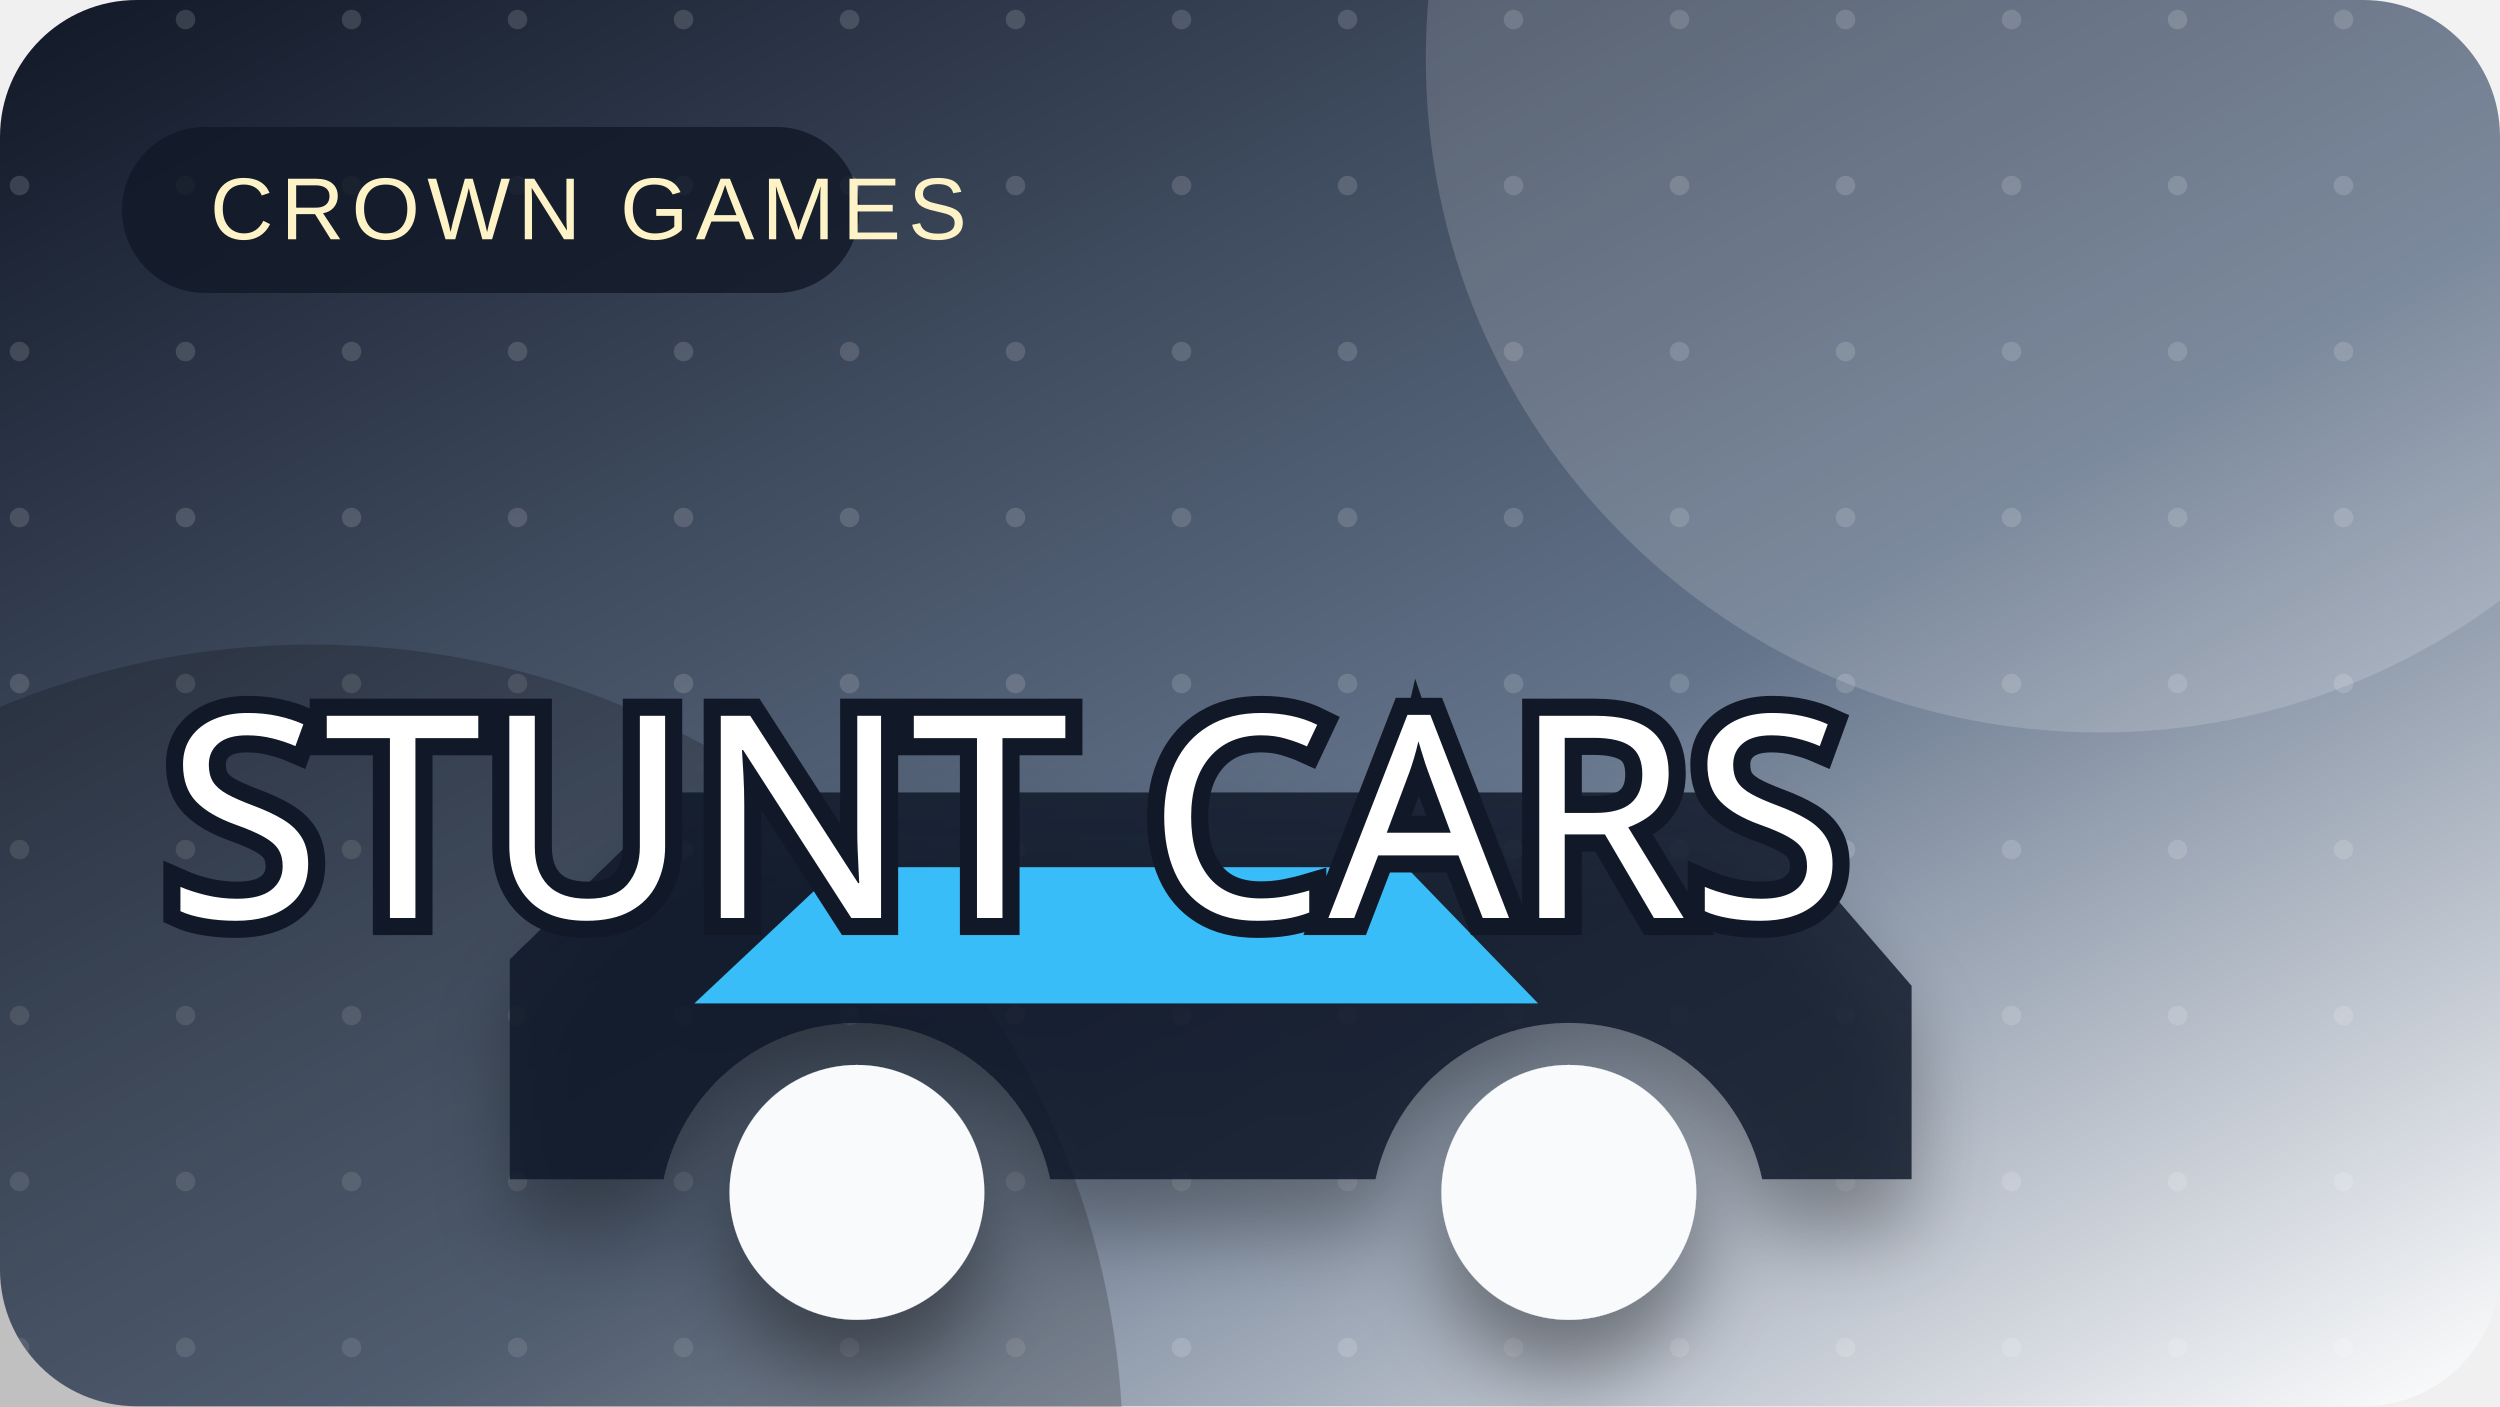
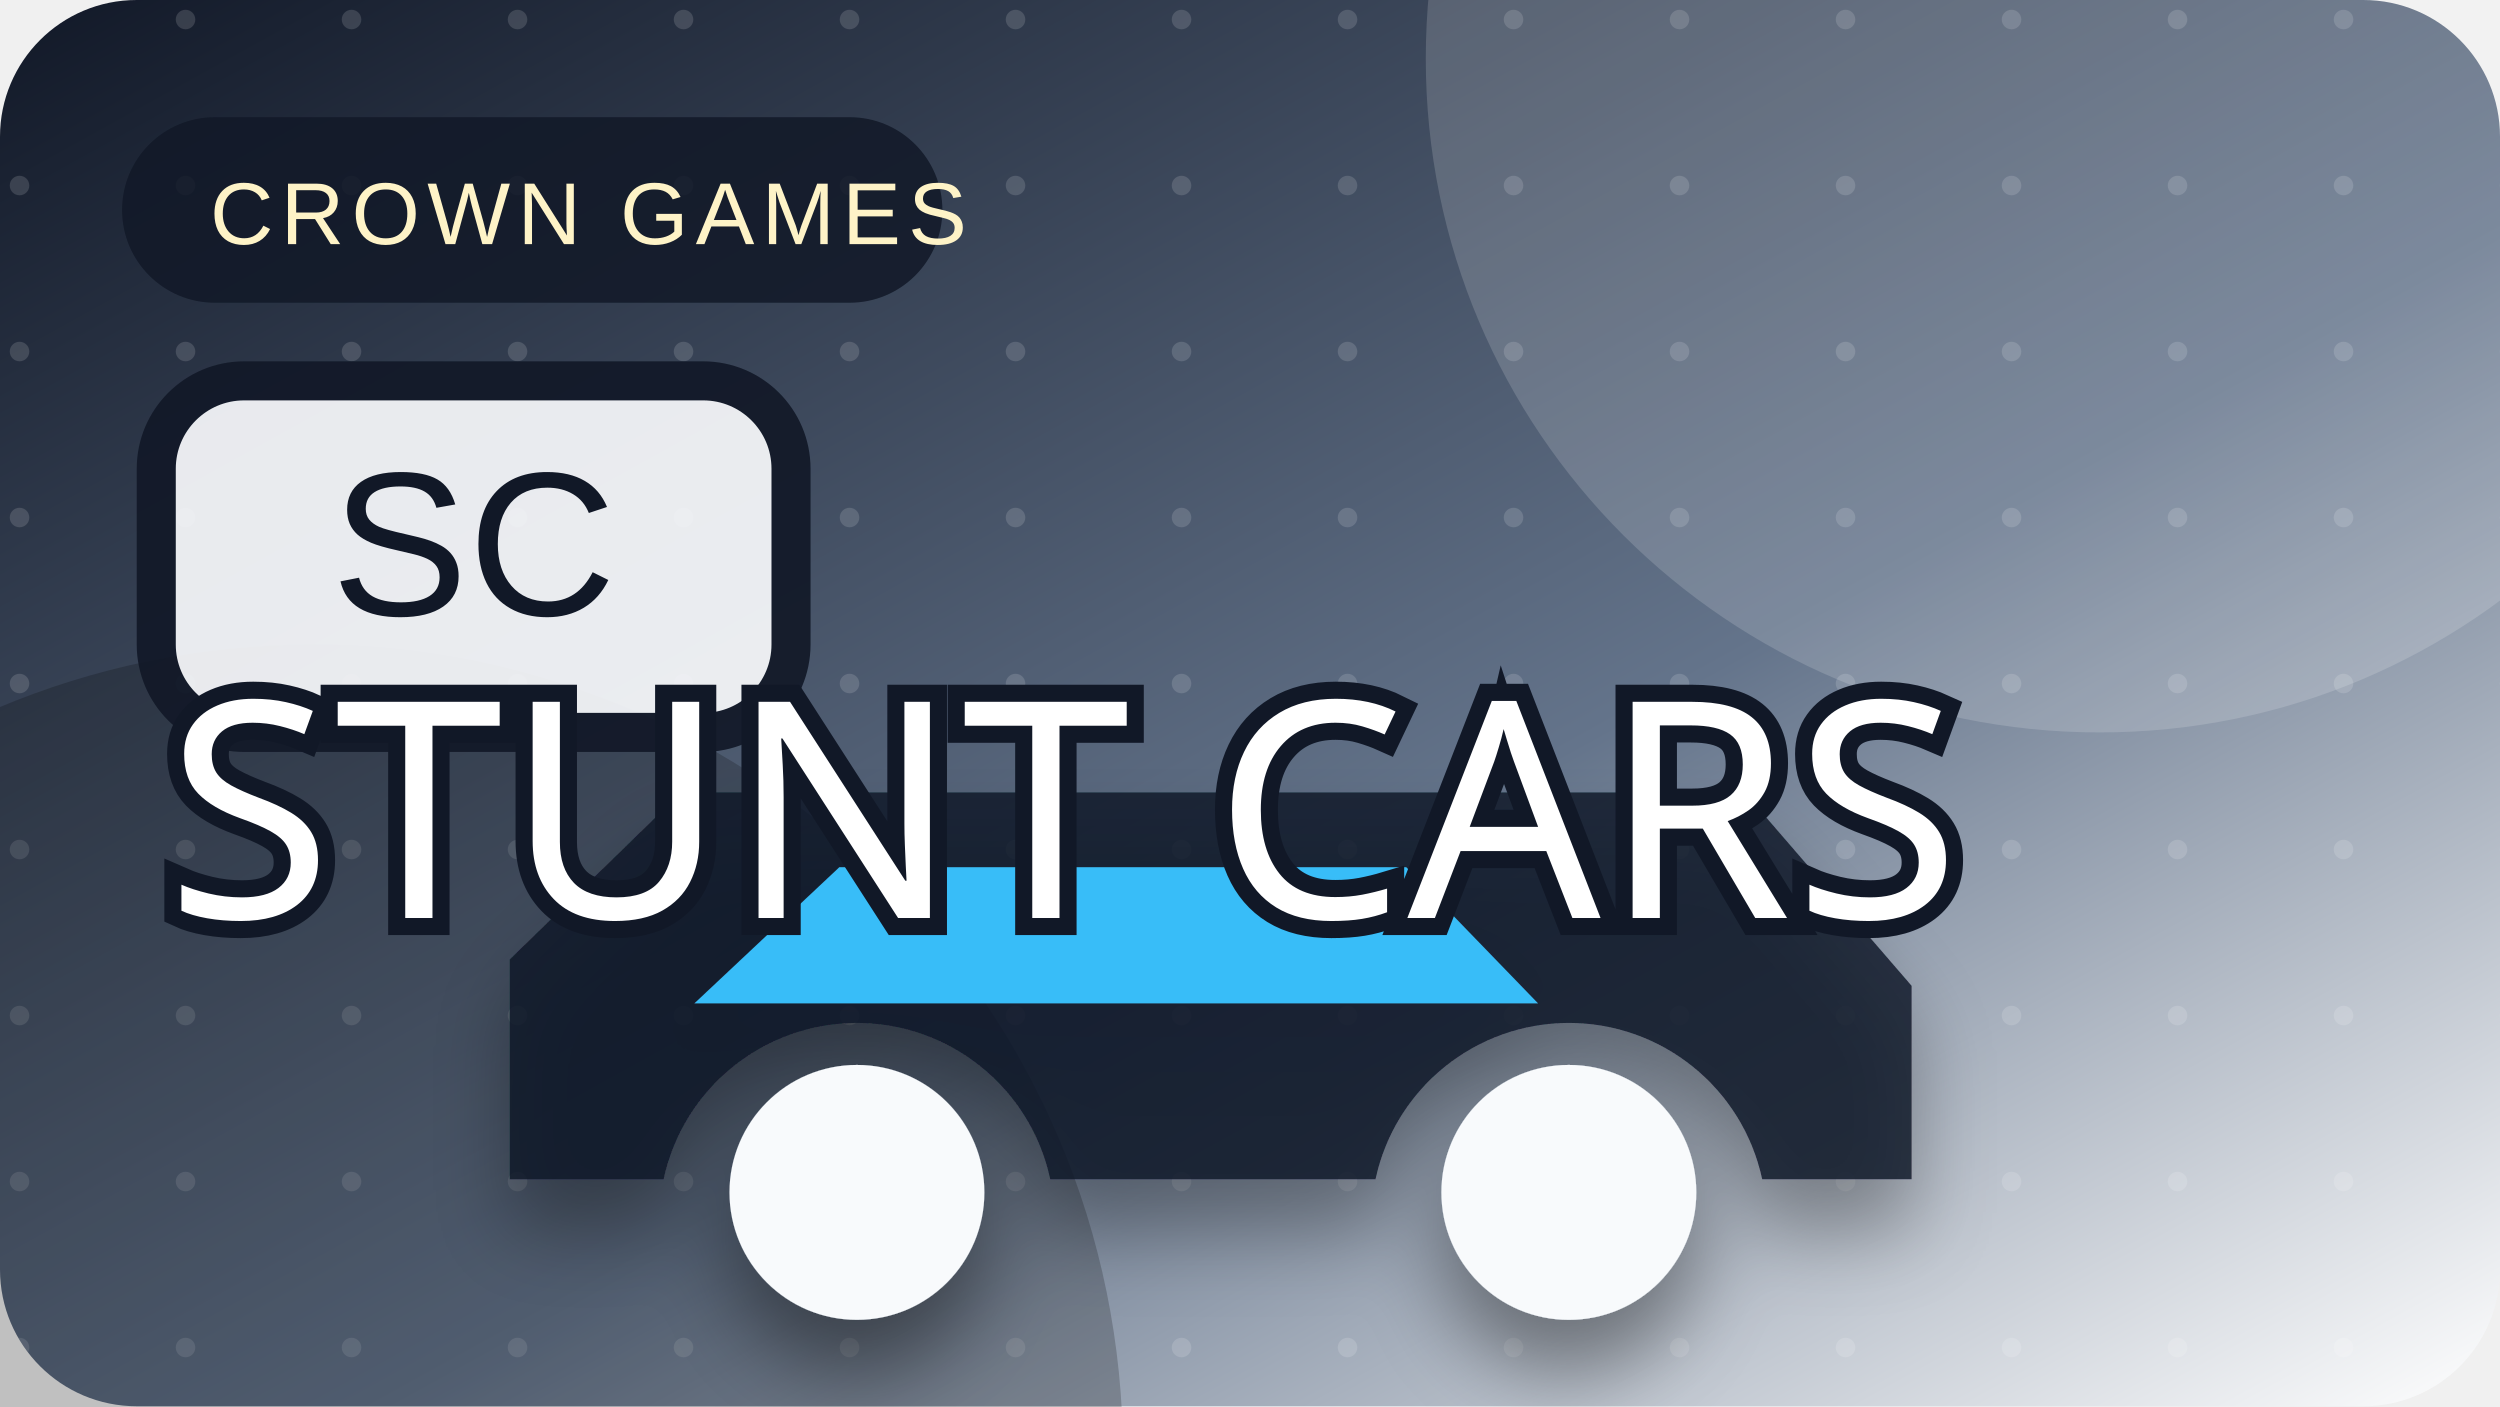
<svg xmlns="http://www.w3.org/2000/svg" width="512" height="288" viewBox="0 0 512 288" role="img" aria-label="Stunt Cars">
  <defs>
    <linearGradient id="g1699070487bg" x1="0" y1="0" x2="1" y2="1">
      <stop offset="0" stop-color="#111827" />
      <stop offset=".58" stop-color="#64748b" />
      <stop offset="1" stop-color="#ffffff" />
    </linearGradient>
    <filter id="g1699070487shadow" x="-20%" y="-20%" width="140%" height="140%">
      <feDropShadow dx="0" dy="12" stdDeviation="9" flood-color="#000" flood-opacity=".38" />
    </filter>
    <pattern id="g1699070487dots" width="34" height="34" patternUnits="userSpaceOnUse">
      <circle cx="4" cy="4" r="2" fill="#fff" opacity=".2" />
    </pattern>
  </defs>
  <rect width="512" height="288" rx="28" fill="url(#g1699070487bg)" />
  <rect width="512" height="288" rx="28" fill="url(#g1699070487dots)" opacity=".7" />
  <circle cx="430" cy="12" r="138" fill="#fff" opacity=".16" />
  <circle cx="64" cy="298" r="166" fill="#000" opacity=".2" />
  <g filter="url(#g1699070487shadow)" transform="translate(18 -6) scale(.9)">
    <path d="M135 187h242l38 44v44h-34a45 45 0 0 0-88 0h-74a45 45 0 0 0-88 0H96v-50l39-38z" fill="#111827" opacity=".82" />
    <circle cx="175" cy="278" r="29" fill="#f8fafc" />
    <circle cx="337" cy="278" r="29" fill="#f8fafc" />
    <path d="M171 204h129l30 31H138l33-31z" fill="#38bdf8" />
  </g>
-   <rect x="25" y="26" width="151" height="34" rx="17" fill="#111827" opacity=".82" />
-   <text x="43" y="49" font-size="18" font-family="Arial Black, Arial, sans-serif" fill="#fef3c7" letter-spacing="1.5">CROWN GAMES</text>
-   <text x="34" y="188" font-size="58" font-family="Impact, Arial Black, sans-serif" fill="#fff" stroke="#111827" stroke-width="7" paint-order="stroke" letter-spacing=".5">STUNT CARS</text>
+   <rect x="25" y="24" width="168" height="38" rx="19" fill="#111827" opacity=".86" />
+   <text x="43" y="50" font-size="18" font-family="Arial Black, Arial, sans-serif" fill="#fef3c7" letter-spacing="1.5">CROWN GAMES</text>
+   <rect x="32" y="78" width="130" height="72" rx="18" fill="#f8fafc" stroke="#111827" stroke-width="8" opacity=".92" />
+   <text x="97" y="126" text-anchor="middle" font-size="42" font-family="Arial Black, Arial, sans-serif" fill="#111827">SC</text>
+   <text x="34" y="188" font-size="62" font-family="Impact, Arial Black, sans-serif" fill="#fff" stroke="#111827" stroke-width="7" paint-order="stroke" letter-spacing=".5">STUNT CARS</text>
</svg>
